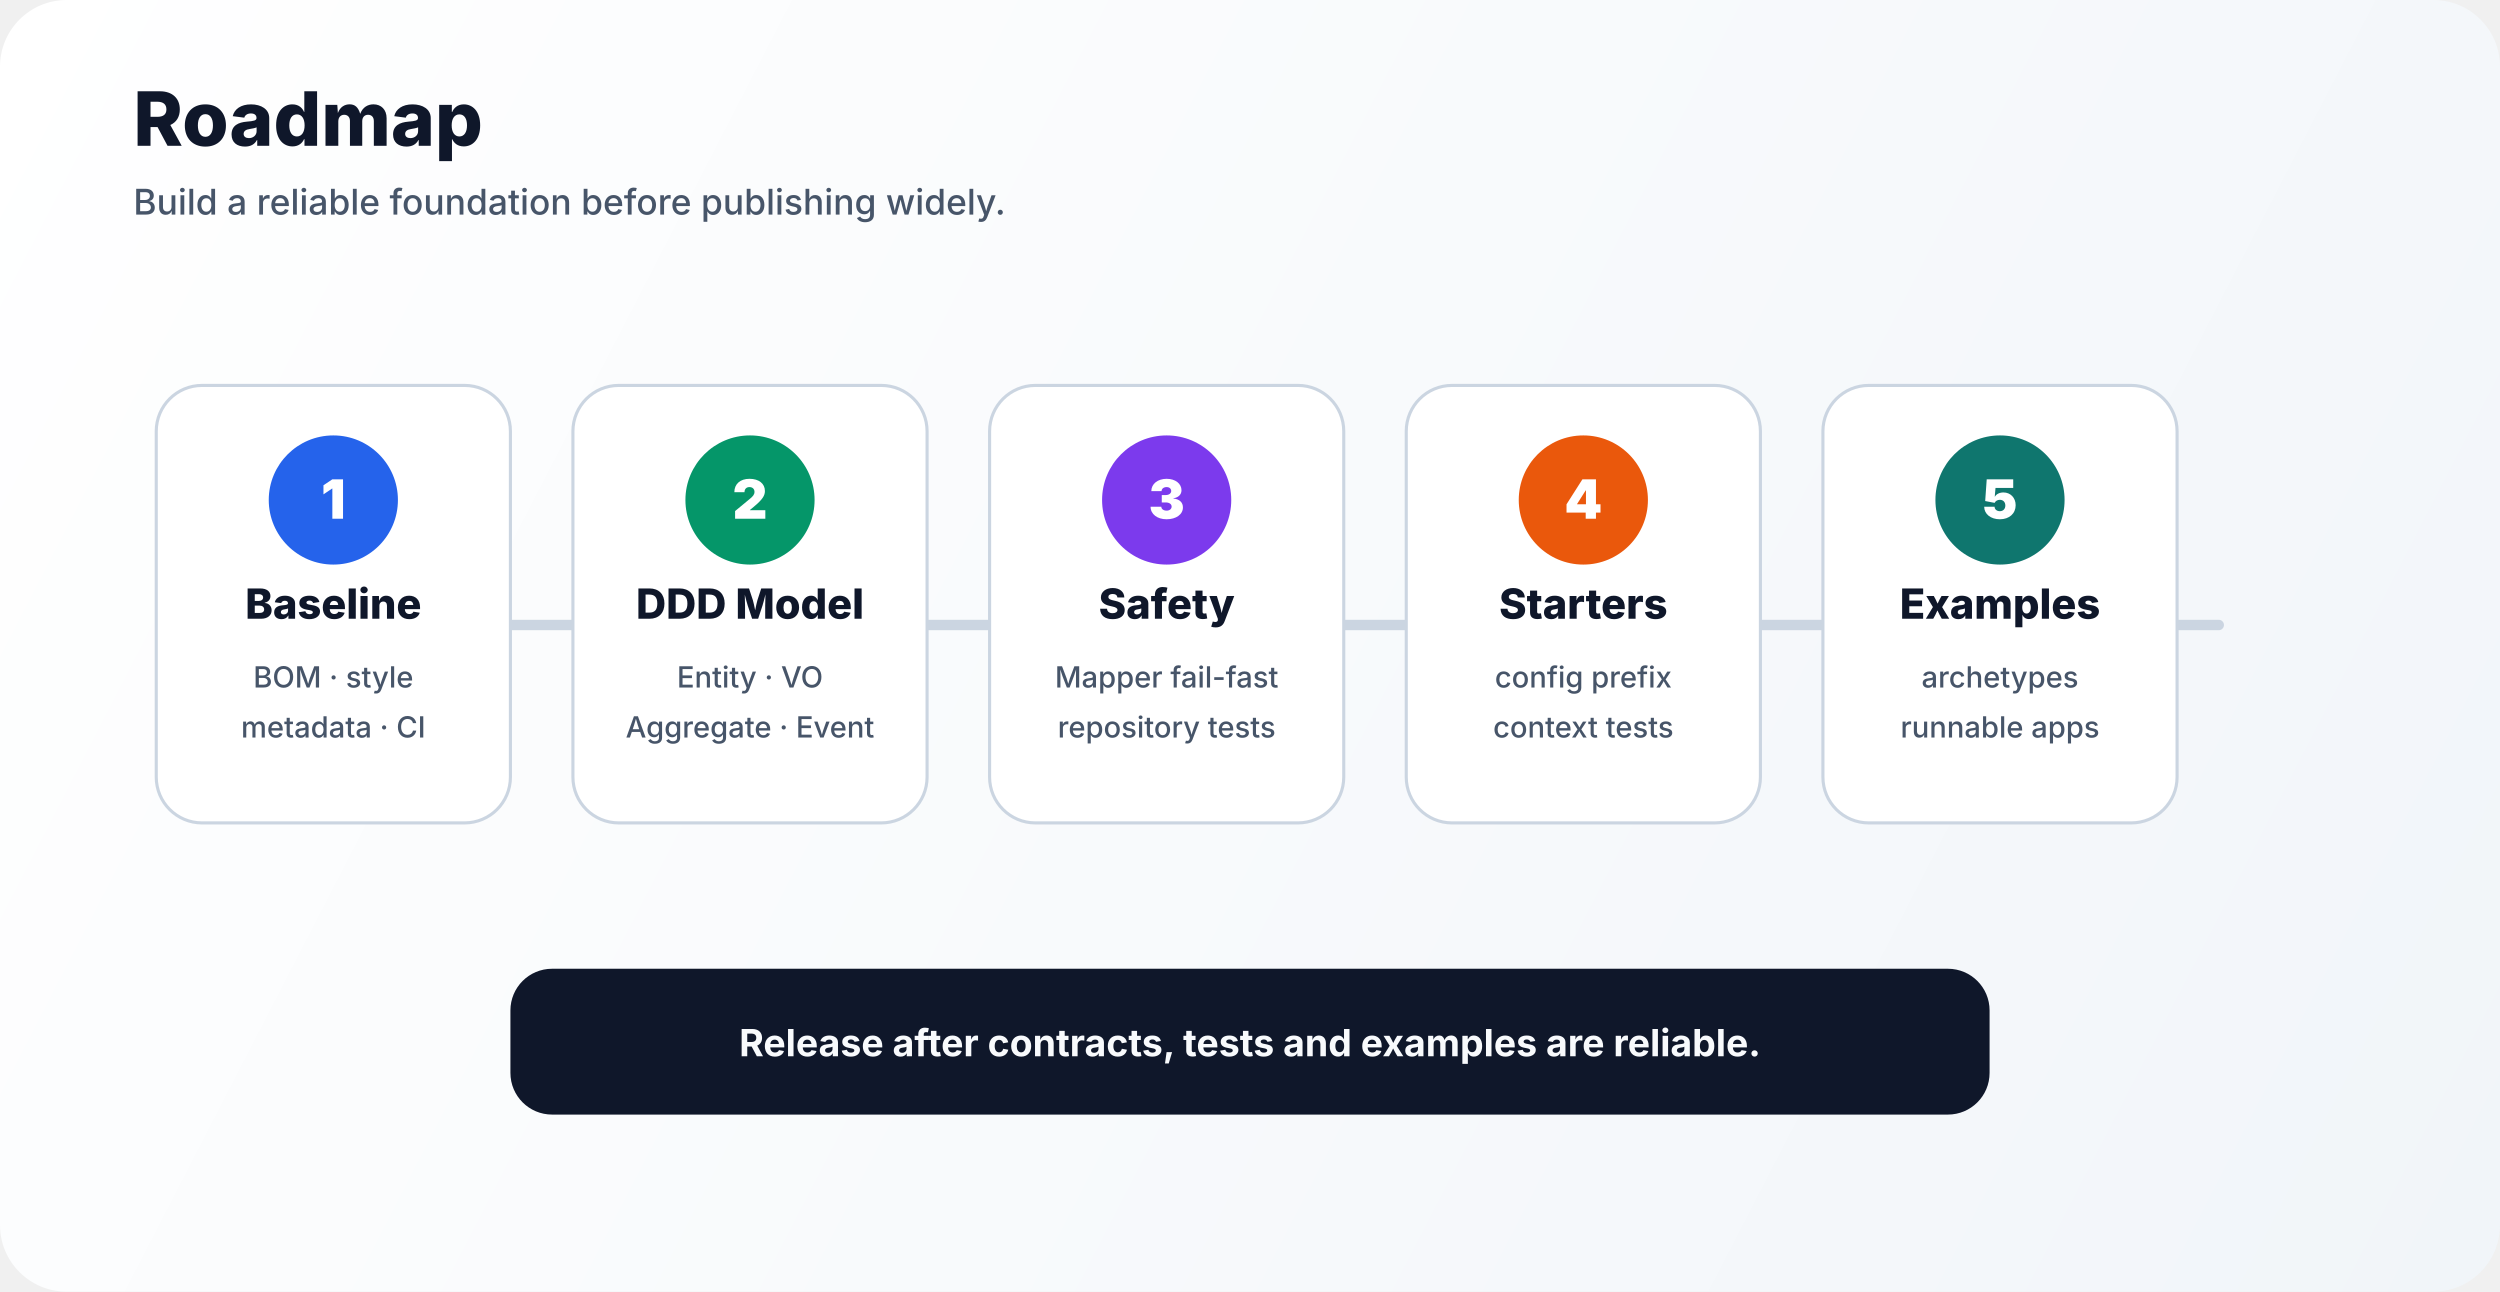
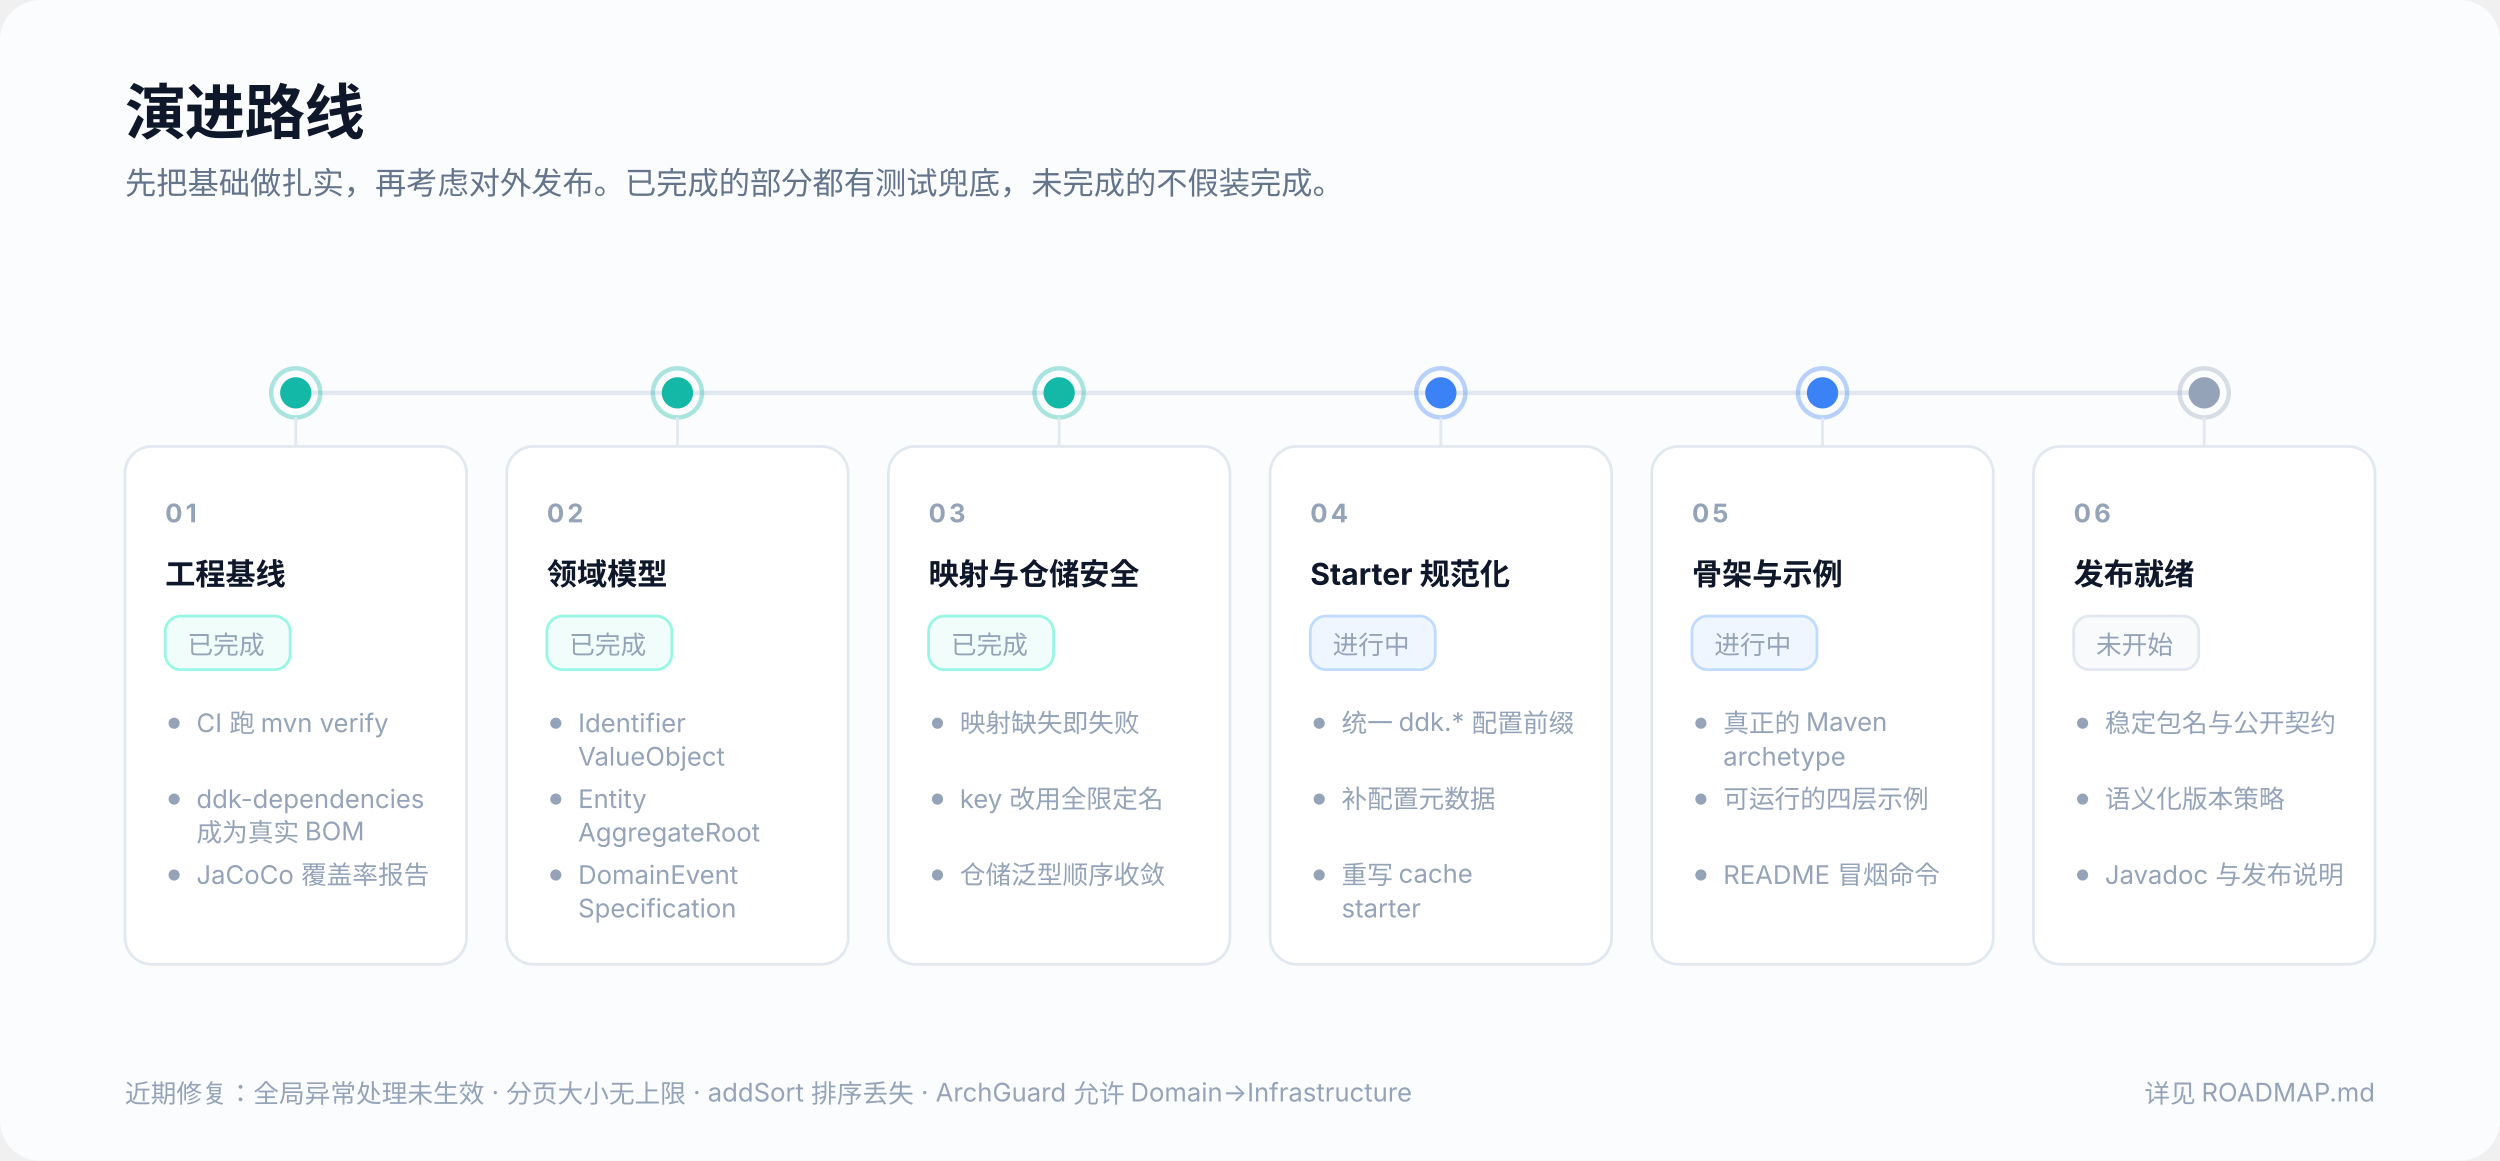
- <svg xmlns="http://www.w3.org/2000/svg" width="1200" height="620" viewBox="0 0 1200 620" fill="none" role="img" aria-labelledby="title desc">
+ <svg xmlns="http://www.w3.org/2000/svg" viewBox="0 0 1120 520" width="1120" height="520" role="img" aria-labelledby="ttl dsc" style="max-width:100%;height:auto">
  <defs>
-     <linearGradient id="bg" x1="0" y1="0" x2="1200" y2="620" gradientUnits="userSpaceOnUse">
-       <stop stop-color="#FFFFFF" />
-       <stop offset="1" stop-color="#F1F5F9" />
-     </linearGradient>
-     <style>
-       .title{font:800 36px Inter,Segoe UI,Arial,sans-serif;fill:#0F172A}
-       .sub{font:500 17px Inter,Segoe UI,Arial,sans-serif;fill:#475569}
-       .phase{font:800 20px Inter,Segoe UI,Arial,sans-serif;fill:#0F172A}
-       .text{font:500 14px Inter,Segoe UI,Arial,sans-serif;fill:#475569}
-       .num{font:900 26px Inter,Segoe UI,Arial,sans-serif;fill:#FFFFFF}
-       .card{fill:#FFFFFF;stroke:#CBD5E1;stroke-width:1.5}
-       .line{stroke:#CBD5E1;stroke-width:5;stroke-linecap:round}
-     </style>
+     <marker id="ar" viewBox="0 0 10 10" refX="9" refY="5" markerWidth="7" markerHeight="7" orient="auto-start-reverse">
+       <path class="mk" d="M0 0 L10 5 L0 10 z" />
+     </marker>
+     <marker id="ar-b" viewBox="0 0 10 10" refX="9" refY="5" markerWidth="7" markerHeight="7" orient="auto-start-reverse">
+       <path class="mk-b" d="M0 0 L10 5 L0 10 z" />
+     </marker>
+     <marker id="ar-v" viewBox="0 0 10 10" refX="9" refY="5" markerWidth="7" markerHeight="7" orient="auto-start-reverse">
+       <path class="mk-v" d="M0 0 L10 5 L0 10 z" />
+     </marker>
  </defs>
-   <rect width="1200" height="620" rx="32" fill="url(#bg)" />
-   <text x="64" y="70" class="title">Roadmap</text>
-   <text x="64" y="103" class="sub">Build a reliable foundation before publishing widely.</text>
-   <path d="M135 300 H1065" class="line" />
-   <g transform="translate(75 185)">
-     <rect width="170" height="210" rx="22" class="card" />
-     <circle cx="85" cy="55" r="31" fill="#2563EB" />
-     <text x="85" y="64" text-anchor="middle" class="num">1</text>
-     <text x="85" y="112" text-anchor="middle" class="phase">Baseline</text>
-     <text x="85" y="145" text-anchor="middle" class="text">BOM · style</text>
-     <text x="85" y="169" text-anchor="middle" class="text">metadata · CI</text>
-   </g>
-   <g transform="translate(275 185)">
-     <rect width="170" height="210" rx="22" class="card" />
-     <circle cx="85" cy="55" r="31" fill="#059669" />
-     <text x="85" y="64" text-anchor="middle" class="num">2</text>
-     <text x="85" y="112" text-anchor="middle" class="phase">DDD Model</text>
-     <text x="85" y="145" text-anchor="middle" class="text">Entity · VO</text>
-     <text x="85" y="169" text-anchor="middle" class="text">Aggregate · Event</text>
-   </g>
-   <g transform="translate(475 185)">
-     <rect width="170" height="210" rx="22" class="card" />
-     <circle cx="85" cy="55" r="31" fill="#7C3AED" />
-     <text x="85" y="64" text-anchor="middle" class="num">3</text>
-     <text x="85" y="112" text-anchor="middle" class="phase">Safety</text>
-     <text x="85" y="145" text-anchor="middle" class="text">Mapper fail-fast</text>
-     <text x="85" y="169" text-anchor="middle" class="text">repository tests</text>
-   </g>
-   <g transform="translate(675 185)">
-     <rect width="170" height="210" rx="22" class="card" />
-     <circle cx="85" cy="55" r="31" fill="#EA580C" />
-     <text x="85" y="64" text-anchor="middle" class="num">4</text>
-     <text x="85" y="112" text-anchor="middle" class="phase">Starters</text>
-     <text x="85" y="145" text-anchor="middle" class="text">config prefix</text>
-     <text x="85" y="169" text-anchor="middle" class="text">context tests</text>
-   </g>
-   <g transform="translate(875 185)">
-     <rect width="170" height="210" rx="22" class="card" />
-     <circle cx="85" cy="55" r="31" fill="#0F766E" />
-     <text x="85" y="64" text-anchor="middle" class="num">5</text>
-     <text x="85" y="112" text-anchor="middle" class="phase">Examples</text>
-     <text x="85" y="145" text-anchor="middle" class="text">archetypes</text>
-     <text x="85" y="169" text-anchor="middle" class="text">runnable apps</text>
-   </g>
-   <rect x="245" y="465" width="710" height="70" rx="20" fill="#0F172A" />
-   <text x="600" y="507" text-anchor="middle" style="font:700 18px Inter,Segoe UI,Arial,sans-serif;fill:#F8FAFC">Release after contracts, tests and examples are reliable.</text>
+   <style>
+     text{font-family:-apple-system,BlinkMacSystemFont,"Segoe UI","PingFang SC","Hiragino Sans GB","Microsoft YaHei",Inter,Roboto,sans-serif;}
+     .bg{fill:#FBFCFE}
+     .title{font-size:27px;font-weight:700;fill:#0F172A;letter-spacing:-.2px}
+     .sub{font-size:14px;font-weight:400;fill:#64748B}
+     .kicker{font-size:11.5px;font-weight:700;fill:#94A3B8;letter-spacing:1.4px}
+     .lbl{font-size:15px;font-weight:650;fill:#0F172A}
+     .lbl-sm{font-size:13.5px;font-weight:650;fill:#0F172A}
+     .txt{font-size:12.5px;font-weight:400;fill:#64748B}
+     .txt-xs{font-size:11.5px;font-weight:400;fill:#94A3B8}
+     .mono{font-family:ui-monospace,SFMono-Regular,Menlo,Consolas,"Liberation Mono",monospace;font-size:12px;font-weight:500;fill:#334155}
+     .mono-sm{font-family:ui-monospace,SFMono-Regular,Menlo,Consolas,"Liberation Mono",monospace;font-size:11px;font-weight:500;fill:#64748B}
+     .edgelbl{font-size:11.5px;font-weight:500;fill:#64748B}
+ 
+     .card{fill:#FFFFFF;stroke:#E2E8F0;stroke-width:1.25}
+     .group{fill:#F1F5F9;fill-opacity:.55;stroke:#E2E8F0;stroke-width:1.25}
+     .blue{fill:#EFF6FF;stroke:#BFDBFE;stroke-width:1.25}
+     .teal{fill:#F0FDFA;stroke:#99F6E4;stroke-width:1.25}
+     .violet{fill:#F5F3FF;stroke:#DDD6FE;stroke-width:1.25}
+     .amber{fill:#FFFBEB;stroke:#FDE68A;stroke-width:1.25}
+     .rose{fill:#FFF1F2;stroke:#FECDD3;stroke-width:1.25}
+     .slate{fill:#F8FAFC;stroke:#E2E8F0;stroke-width:1.25}
+ 
+     .t-blue{fill:#1D4ED8} .t-teal{fill:#0F766E} .t-violet{fill:#6D28D9}
+     .t-amber{fill:#B45309} .t-rose{fill:#BE123C} .t-ink{fill:#0F172A}
+ 
+     .edge{stroke:#94A3B8;stroke-width:1.6;fill:none;marker-end:url(#ar)}
+     .edge-b{stroke:#3B82F6;stroke-width:1.8;fill:none;marker-end:url(#ar-b)}
+     .edge-v{stroke:#8B5CF6;stroke-width:1.6;fill:none;stroke-dasharray:6 5;marker-end:url(#ar-v)}
+     .edge-x{stroke:#F43F5E;stroke-width:1.6;fill:none;stroke-dasharray:5 5}
+     .rail{stroke:#E2E8F0;stroke-width:2;fill:none}
+     .hair{stroke:#E2E8F0;stroke-width:1.25;fill:none}
+     .mk{fill:#94A3B8} .mk-b{fill:#3B82F6} .mk-v{fill:#8B5CF6}
+ 
+     @media (prefers-color-scheme: dark) {
+       .bg{fill:#0B1120}
+       .title{fill:#F1F5F9} .sub{fill:#94A3B8} .kicker{fill:#64748B}
+       .lbl,.lbl-sm{fill:#E2E8F0} .txt{fill:#94A3B8} .txt-xs{fill:#64748B}
+       .mono{fill:#CBD5E1} .mono-sm{fill:#94A3B8} .edgelbl{fill:#94A3B8}
+       .card{fill:#111827;stroke:#283548}
+       .group{fill:#0F172A;fill-opacity:.7;stroke:#1E293B}
+       .blue{fill:#111E38;stroke:#1E40AF}
+       .teal{fill:#0C2620;stroke:#115E59}
+       .violet{fill:#1A1333;stroke:#5B21B6}
+       .amber{fill:#271B08;stroke:#92400E}
+       .rose{fill:#2A0F17;stroke:#9F1239}
+       .slate{fill:#131C2B;stroke:#283548}
+       .t-blue{fill:#93C5FD} .t-teal{fill:#5EEAD4} .t-violet{fill:#C4B5FD}
+       .t-amber{fill:#FCD34D} .t-rose{fill:#FDA4AF} .t-ink{fill:#E2E8F0}
+       .edge{stroke:#64748B} .edge-b{stroke:#60A5FA} .edge-v{stroke:#A78BFA}
+       .edge-x{stroke:#FB7185}
+       .rail{stroke:#1E293B} .hair{stroke:#1E293B}
+       .mk{fill:#64748B} .mk-b{fill:#60A5FA} .mk-v{fill:#A78BFA}
+     }
+ </style>
+   <rect class="bg" width="1120" height="520" rx="18" />
+   <text class="title" x="56" y="60">演进路线</text>
+   <text class="sub" x="56" y="87">先把基础做扎实，再考虑对外发布。已完成的部分都有测试兜底，未完成的不假装完成。</text>
+   <path class="rail" d="M132.5 176 L987.5 176" />
+   <rect x="56" y="200" width="153" height="232" rx="12" class="card" />
+   <circle cx="132.5" cy="176" r="7" fill="#14B8A6" />
+   <circle cx="132.5" cy="176" r="11" fill="none" stroke="#14B8A6" stroke-opacity=".35" stroke-width="2" />
+   <path class="hair" d="M132.5 187 L132.5 200" />
+   <text class="kicker" x="74" y="234">01</text>
+   <text class="lbl-sm" x="74" y="262">工程基线</text>
+   <rect x="74" y="276" width="56" height="24" rx="7" class="teal" />
+   <text class="txt-xs" x="84" y="293">已完成</text>
+   <circle cx="78" cy="324" r="2.5" fill="#94A3B8" />
+   <text class="txt-xs" x="88" y="328">CI 跑 mvn verify</text>
+   <circle cx="78" cy="358" r="2.5" fill="#94A3B8" />
+   <text class="txt-xs" x="88" y="362">ddk-dependencies</text>
+   <text class="txt-xs" x="88" y="377">成为真实 BOM</text>
+   <circle cx="78" cy="392" r="2.5" fill="#94A3B8" />
+   <text class="txt-xs" x="88" y="396">JaCoCo 覆盖率报告</text>
+   <rect x="227" y="200" width="153" height="232" rx="12" class="card" />
+   <circle cx="303.5" cy="176" r="7" fill="#14B8A6" />
+   <circle cx="303.5" cy="176" r="11" fill="none" stroke="#14B8A6" stroke-opacity=".35" stroke-width="2" />
+   <path class="hair" d="M303.5 187 L303.5 200" />
+   <text class="kicker" x="245" y="234">02</text>
+   <text class="lbl-sm" x="245" y="262">领域模型</text>
+   <rect x="245" y="276" width="56" height="24" rx="7" class="teal" />
+   <text class="txt-xs" x="255" y="293">已完成</text>
+   <circle cx="249" cy="324" r="2.5" fill="#94A3B8" />
+   <text class="txt-xs" x="259" y="328">Identifier</text>
+   <text class="txt-xs" x="259" y="343">ValueObject</text>
+   <circle cx="249" cy="358" r="2.5" fill="#94A3B8" />
+   <text class="txt-xs" x="259" y="362">Entity</text>
+   <text class="txt-xs" x="259" y="377">AggregateRoot</text>
+   <circle cx="249" cy="392" r="2.5" fill="#94A3B8" />
+   <text class="txt-xs" x="259" y="396">DomainEvent</text>
+   <text class="txt-xs" x="259" y="411">Specification</text>
+   <rect x="398" y="200" width="153" height="232" rx="12" class="card" />
+   <circle cx="474.5" cy="176" r="7" fill="#14B8A6" />
+   <circle cx="474.5" cy="176" r="11" fill="none" stroke="#14B8A6" stroke-opacity=".35" stroke-width="2" />
+   <path class="hair" d="M474.5 187 L474.5 200" />
+   <text class="kicker" x="416" y="234">03</text>
+   <text class="lbl-sm" x="416" y="262">映射与仓储安全</text>
+   <rect x="416" y="276" width="56" height="24" rx="7" class="teal" />
+   <text class="txt-xs" x="426" y="293">已完成</text>
+   <circle cx="420" cy="324" r="2.5" fill="#94A3B8" />
+   <text class="txt-xs" x="430" y="328">映射缺失即失败</text>
+   <circle cx="420" cy="358" r="2.5" fill="#94A3B8" />
+   <text class="txt-xs" x="430" y="362">key 改用全限定名</text>
+   <circle cx="420" cy="392" r="2.5" fill="#94A3B8" />
+   <text class="txt-xs" x="430" y="396">仓储泛型顺序收敛</text>
+   <rect x="569" y="200" width="153" height="232" rx="12" class="card" />
+   <circle cx="645.5" cy="176" r="7" fill="#3B82F6" />
+   <circle cx="645.5" cy="176" r="11" fill="none" stroke="#3B82F6" stroke-opacity=".35" stroke-width="2" />
+   <path class="hair" d="M645.5 187 L645.5 200" />
+   <text class="kicker" x="587" y="234">04</text>
+   <text class="lbl-sm" x="587" y="262">Starter 规范化</text>
+   <rect x="587" y="276" width="56" height="24" rx="7" class="blue" />
+   <text class="txt-xs" x="597" y="293">进行中</text>
+   <circle cx="591" cy="324" r="2.5" fill="#94A3B8" />
+   <text class="txt-xs" x="601" y="328">统一 ddk.* 配置前缀</text>
+   <circle cx="591" cy="358" r="2.5" fill="#94A3B8" />
+   <text class="txt-xs" x="601" y="362">补配置元数据</text>
+   <circle cx="591" cy="392" r="2.5" fill="#94A3B8" />
+   <text class="txt-xs" x="601" y="396">重写 cache</text>
+   <text class="txt-xs" x="601" y="411">starter</text>
+   <rect x="740" y="200" width="153" height="232" rx="12" class="card" />
+   <circle cx="816.5" cy="176" r="7" fill="#3B82F6" />
+   <circle cx="816.5" cy="176" r="11" fill="none" stroke="#3B82F6" stroke-opacity=".35" stroke-width="2" />
+   <path class="hair" d="M816.5 187 L816.5 200" />
+   <text class="kicker" x="758" y="234">05</text>
+   <text class="lbl-sm" x="758" y="262">骨架与示例</text>
+   <rect x="758" y="276" width="56" height="24" rx="7" class="blue" />
+   <text class="txt-xs" x="768" y="293">进行中</text>
+   <circle cx="762" cy="324" r="2.5" fill="#94A3B8" />
+   <text class="txt-xs" x="772" y="328">真正的 Maven</text>
+   <text class="txt-xs" x="772" y="343">archetype</text>
+   <circle cx="762" cy="358" r="2.5" fill="#94A3B8" />
+   <text class="txt-xs" x="772" y="362">可运行的四层示例</text>
+   <circle cx="762" cy="392" r="2.5" fill="#94A3B8" />
+   <text class="txt-xs" x="772" y="396">README 冒烟命令</text>
+   <rect x="911" y="200" width="153" height="232" rx="12" class="card" />
+   <circle cx="987.5" cy="176" r="7" fill="#94A3B8" />
+   <circle cx="987.5" cy="176" r="11" fill="none" stroke="#94A3B8" stroke-opacity=".35" stroke-width="2" />
+   <path class="hair" d="M987.5 187 L987.5 200" />
+   <text class="kicker" x="929" y="234">06</text>
+   <text class="lbl-sm" x="929" y="262">发布就绪</text>
+   <rect x="929" y="276" width="56" height="24" rx="7" class="slate" />
+   <text class="txt-xs" x="939" y="293">未开始</text>
+   <circle cx="933" cy="324" r="2.5" fill="#94A3B8" />
+   <text class="txt-xs" x="943" y="328">稳定包名与公开契约</text>
+   <circle cx="933" cy="358" r="2.5" fill="#94A3B8" />
+   <text class="txt-xs" x="943" y="362">语义化版本策略</text>
+   <circle cx="933" cy="392" r="2.5" fill="#94A3B8" />
+   <text class="txt-xs" x="943" y="396">Javadoc 与发布说明</text>
+   <text class="txt-xs" x="56" y="494">近期修复：全局异常处理未生效 · 分页大小无上限 · addSort 排序丢失 · ArchGuard 允许 Domain→Infrastructure</text>
+   <text class="txt-xs" x="1064" y="494" text-anchor="end">详见 ROADMAP.md</text>
</svg>
